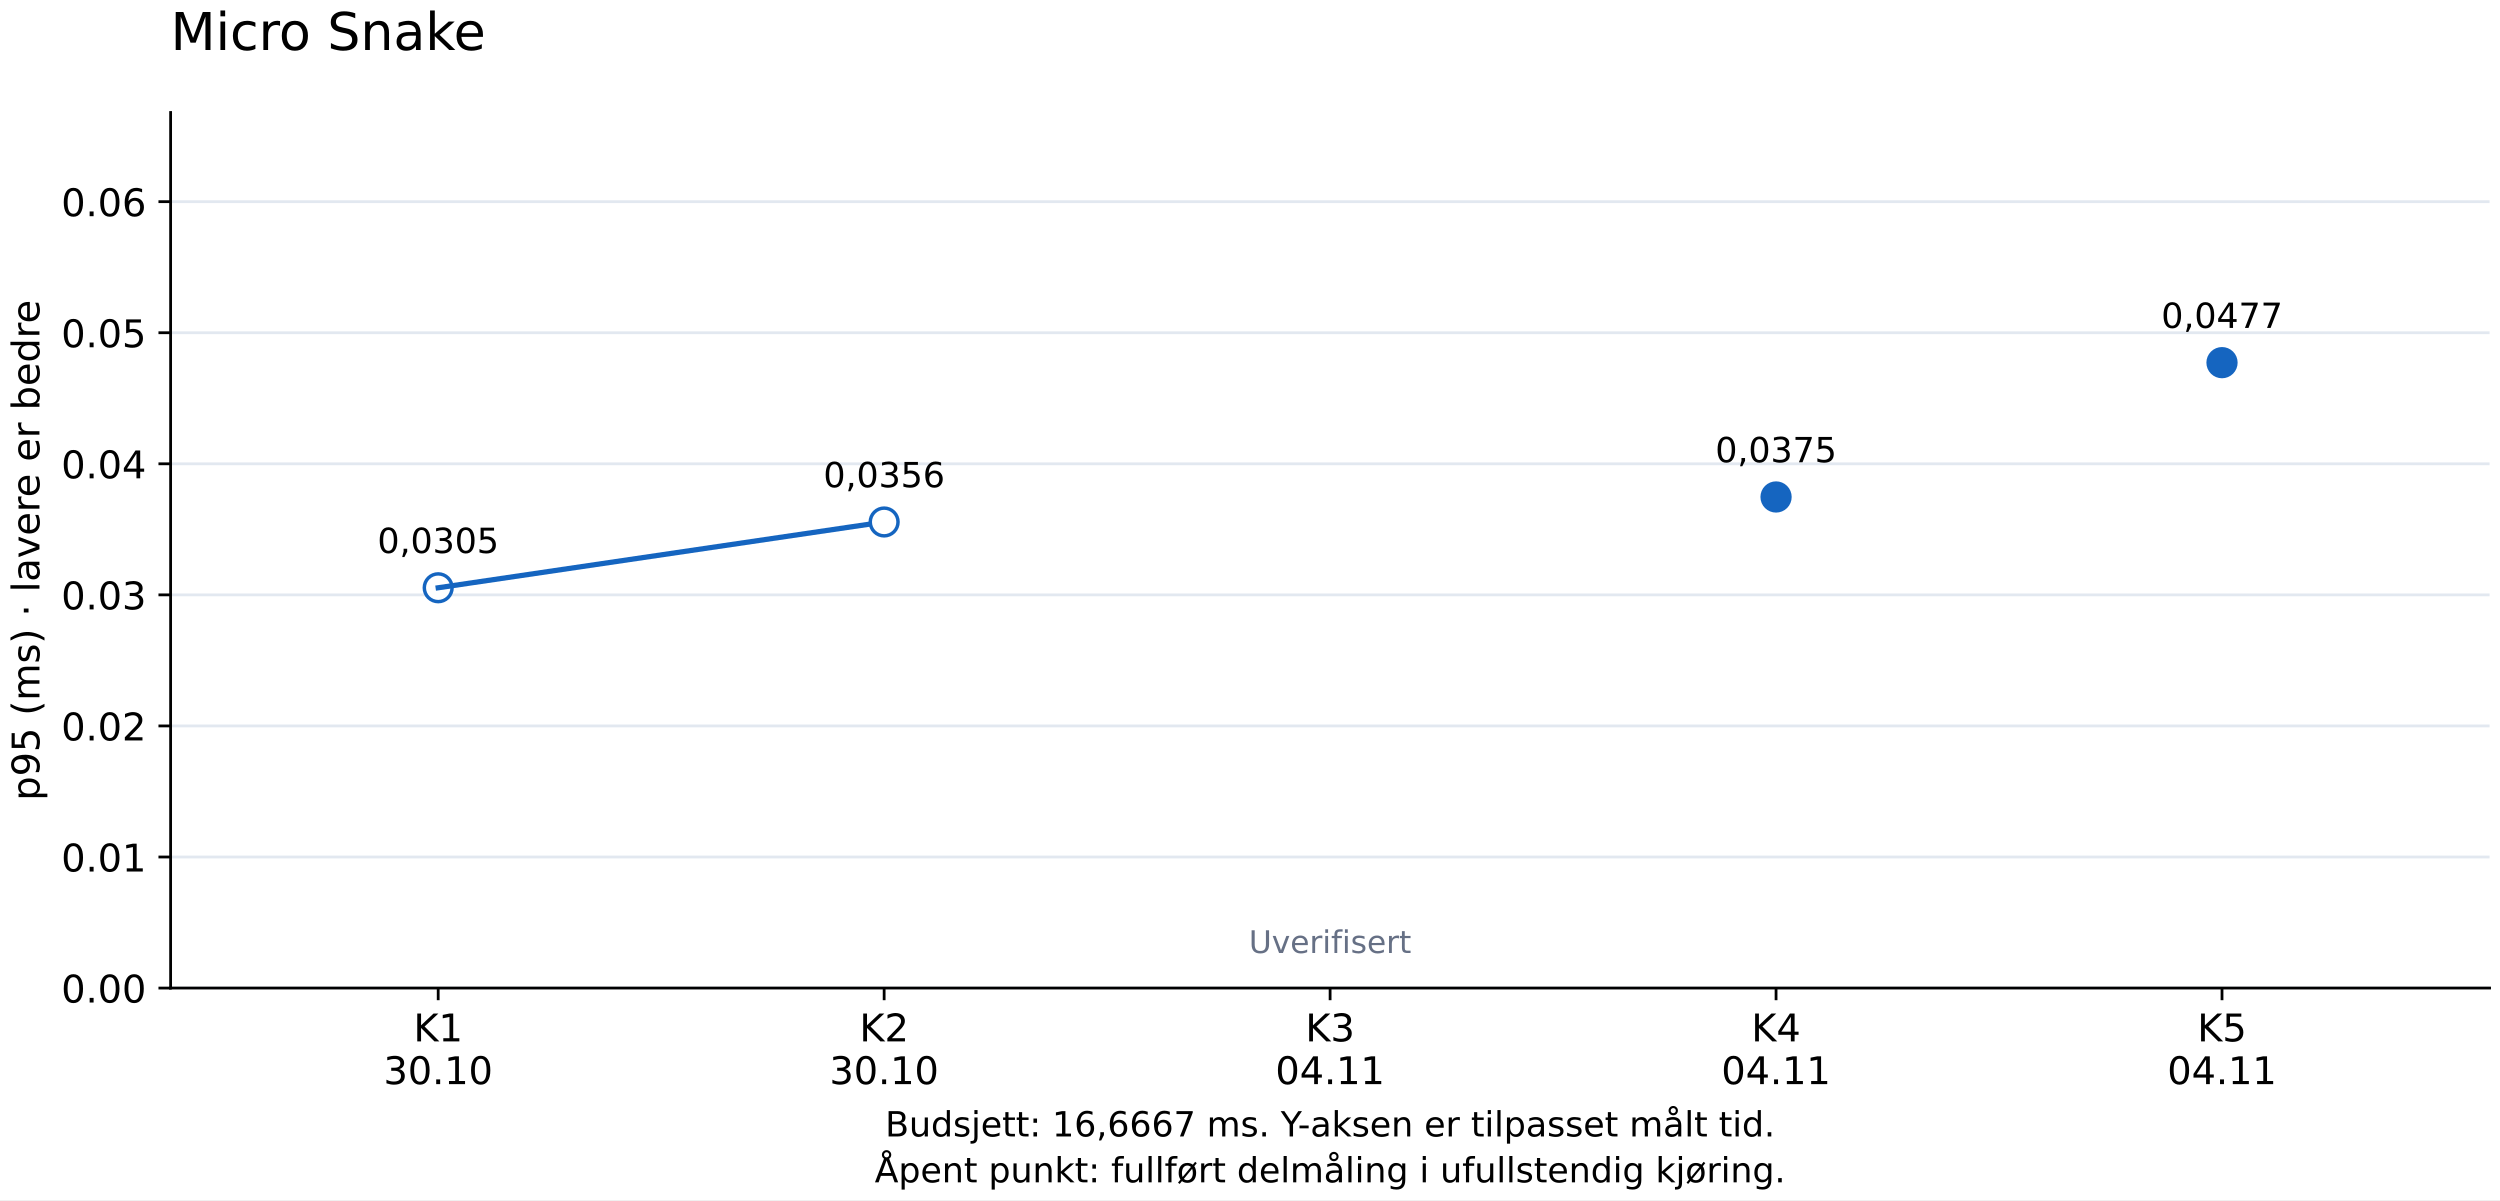
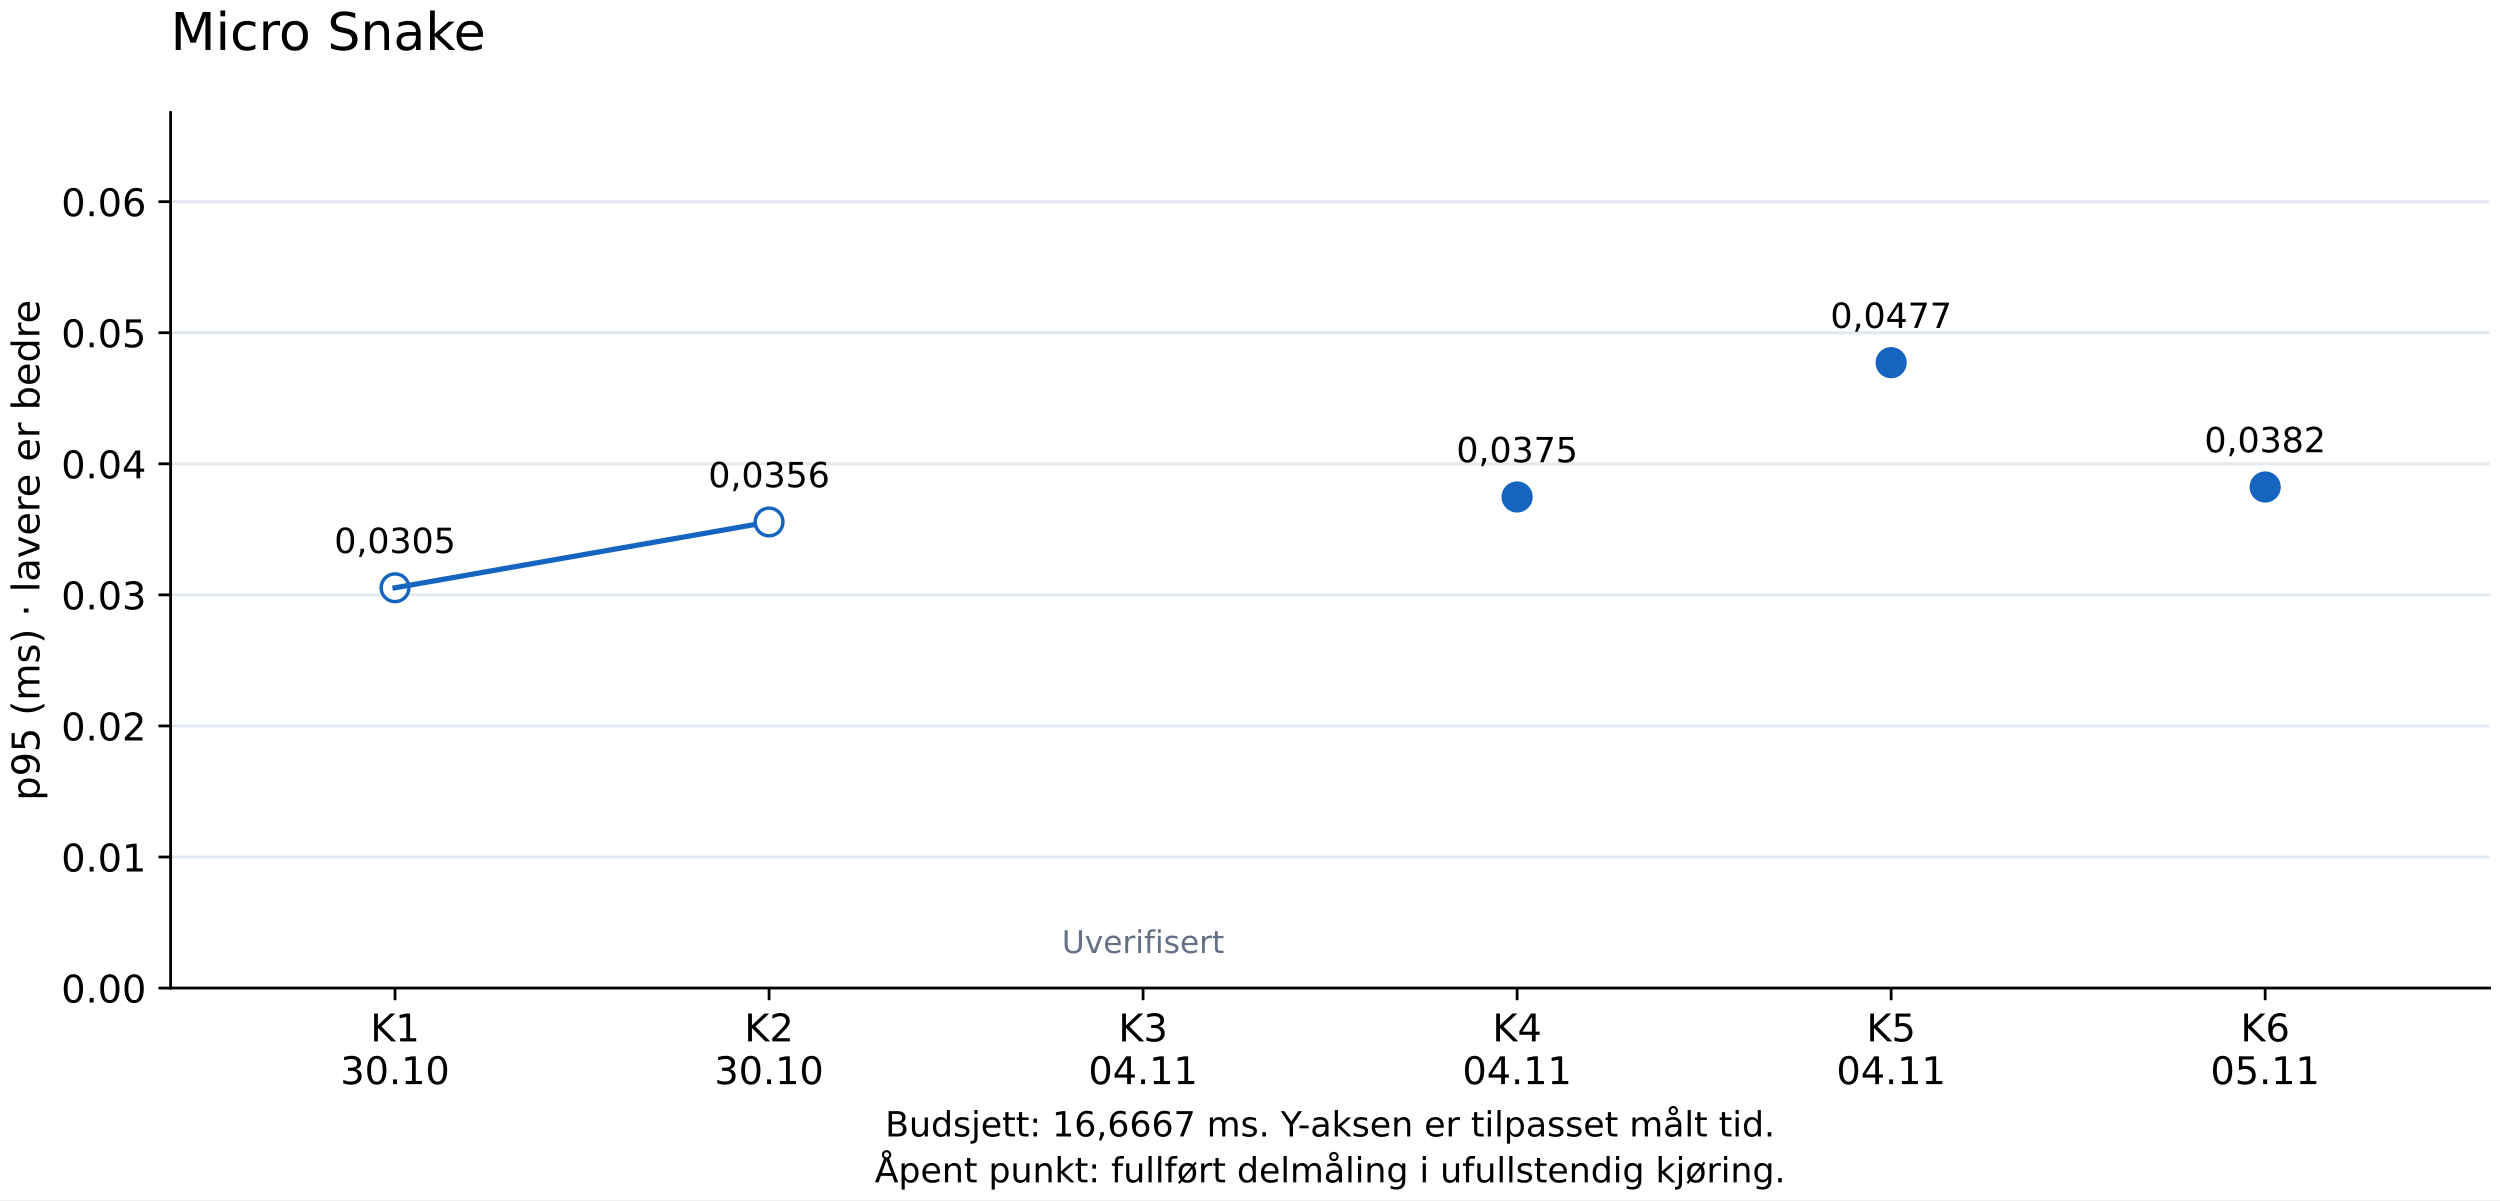
<svg xmlns="http://www.w3.org/2000/svg" xmlns:xlink="http://www.w3.org/1999/xlink" width="720pt" height="345.6pt" viewBox="0 0 720 345.6" version="1.1">
  <defs>
    <style type="text/css">*{stroke-linejoin: round; stroke-linecap: butt}</style>
  </defs>
  <g id="figure_1">
    <g id="patch_1">
      <path d="M 0 345.6  L 720 345.6  L 720 0  L 0 0  z " style="fill: #ffffff" />
    </g>
    <g id="axes_1">
      <g id="patch_2">
        <path d="M 49.138 284.558  L 717 284.558  L 717 32.398  L 49.138 32.398  z " style="fill: #ffffff" />
      </g>
      <g id="matplotlib.axis_1">
        <g id="xtick_1">
          <g id="line2d_1">
            <defs>
              <path id="m3a9fe52da0" d="M 0 0  L 0 3.5  " style="stroke: #000000; stroke-width: 0.8" />
            </defs>
            <g>
-               <use xlink:href="#m3a9fe52da0" x="126.199" y="284.558" style="stroke: #000000; stroke-width: 0.8" />
+               <use xlink:href="#m3a9fe52da0" x="113.77" y="284.558" style="stroke: #000000; stroke-width: 0.8" />
            </g>
          </g>
          <g id="text_1">
-             <text style="font-size: 11px; font-family: 'DejaVu Sans'" transform="translate(119.0931 299.9161)">K1</text>
-             <text style="font-size: 11px; font-family: 'DejaVu Sans'" transform="translate(110.4538 312.2337)">30.10</text>
+             <text style="font-size: 11px; font-family: 'DejaVu Sans'" transform="translate(106.6639 299.9161)">K1</text>
+             <text style="font-size: 11px; font-family: 'DejaVu Sans'" transform="translate(98.02464 312.2337)">30.10</text>
          </g>
        </g>
        <g id="xtick_2">
          <g id="line2d_2">
            <g>
-               <use xlink:href="#m3a9fe52da0" x="254.634" y="284.558" style="stroke: #000000; stroke-width: 0.8" />
+               <use xlink:href="#m3a9fe52da0" x="221.49" y="284.558" style="stroke: #000000; stroke-width: 0.8" />
            </g>
          </g>
          <g id="text_2">
-             <text style="font-size: 11px; font-family: 'DejaVu Sans'" transform="translate(247.528 299.9161)">K2</text>
-             <text style="font-size: 11px; font-family: 'DejaVu Sans'" transform="translate(238.8887 312.2337)">30.10</text>
+             <text style="font-size: 11px; font-family: 'DejaVu Sans'" transform="translate(214.3835 299.9161)">K2</text>
+             <text style="font-size: 11px; font-family: 'DejaVu Sans'" transform="translate(205.7442 312.2337)">30.10</text>
          </g>
        </g>
        <g id="xtick_3">
          <g id="line2d_3">
            <g>
-               <use xlink:href="#m3a9fe52da0" x="383.069" y="284.558" style="stroke: #000000; stroke-width: 0.8" />
+               <use xlink:href="#m3a9fe52da0" x="329.209" y="284.558" style="stroke: #000000; stroke-width: 0.8" />
            </g>
          </g>
          <g id="text_3">
-             <text style="font-size: 11px; font-family: 'DejaVu Sans'" transform="translate(375.9629 299.9161)">K3</text>
-             <text style="font-size: 11px; font-family: 'DejaVu Sans'" transform="translate(367.3236 312.2337)">04.11</text>
+             <text style="font-size: 11px; font-family: 'DejaVu Sans'" transform="translate(322.1031 299.9161)">K3</text>
+             <text style="font-size: 11px; font-family: 'DejaVu Sans'" transform="translate(313.4638 312.2337)">04.11</text>
          </g>
        </g>
        <g id="xtick_4">
          <g id="line2d_4">
            <g>
-               <use xlink:href="#m3a9fe52da0" x="511.504" y="284.558" style="stroke: #000000; stroke-width: 0.8" />
+               <use xlink:href="#m3a9fe52da0" x="436.929" y="284.558" style="stroke: #000000; stroke-width: 0.8" />
            </g>
          </g>
          <g id="text_4">
-             <text style="font-size: 11px; font-family: 'DejaVu Sans'" transform="translate(504.3978 299.9161)">K4</text>
-             <text style="font-size: 11px; font-family: 'DejaVu Sans'" transform="translate(495.7585 312.2337)">04.11</text>
+             <text style="font-size: 11px; font-family: 'DejaVu Sans'" transform="translate(429.8227 299.9161)">K4</text>
+             <text style="font-size: 11px; font-family: 'DejaVu Sans'" transform="translate(421.1834 312.2337)">04.11</text>
          </g>
        </g>
        <g id="xtick_5">
          <g id="line2d_5">
            <g>
-               <use xlink:href="#m3a9fe52da0" x="639.939" y="284.558" style="stroke: #000000; stroke-width: 0.8" />
+               <use xlink:href="#m3a9fe52da0" x="544.648" y="284.558" style="stroke: #000000; stroke-width: 0.8" />
            </g>
          </g>
          <g id="text_5">
-             <text style="font-size: 11px; font-family: 'DejaVu Sans'" transform="translate(632.8327 299.9161)">K5</text>
-             <text style="font-size: 11px; font-family: 'DejaVu Sans'" transform="translate(624.1934 312.2337)">04.11</text>
-           </g>
-         </g>
-         <g id="text_6">
+             <text style="font-size: 11px; font-family: 'DejaVu Sans'" transform="translate(537.5423 299.9161)">K5</text>
+             <text style="font-size: 11px; font-family: 'DejaVu Sans'" transform="translate(528.903 312.2337)">04.11</text>
+           </g>
+         </g>
+         <g id="xtick_6">
+           <g id="line2d_6">
+             <g>
+               <use xlink:href="#m3a9fe52da0" x="652.368" y="284.558" style="stroke: #000000; stroke-width: 0.8" />
+             </g>
+           </g>
+           <g id="text_6">
+             <text style="font-size: 11px; font-family: 'DejaVu Sans'" transform="translate(645.2618 299.9161)">K6</text>
+             <text style="font-size: 11px; font-family: 'DejaVu Sans'" transform="translate(636.6225 312.2337)">05.11</text>
+           </g>
+         </g>
+         <g id="text_7">
          <text style="font-size: 10px; font-family: 'DejaVu Sans'" transform="translate(254.9323 327.301)">Budsjett: 16,6667 ms. Y-aksen er tilpasset målt tid.</text>
          <text style="font-size: 10px; font-family: 'DejaVu Sans'" transform="translate(251.9128 340.5201)">Åpent punkt: fullført delmåling i ufullstendig kjøring.</text>
        </g>
      </g>
      <g id="matplotlib.axis_2">
        <g id="ytick_1">
-           <g id="line2d_6">
+           <g id="line2d_7">
            <path d="M 49.138 284.558  L 717 284.558  " clip-path="url(#p95cb57f00c)" style="fill: none; stroke: #e2e8f0; stroke-width: 0.8; stroke-linecap: square" />
          </g>
-           <g id="line2d_7">
+           <g id="line2d_8">
            <defs>
              <path id="m56f8623be5" d="M 0 0  L -3.5 0  " style="stroke: #000000; stroke-width: 0.8" />
            </defs>
            <g>
              <use xlink:href="#m56f8623be5" x="49.138" y="284.558" style="stroke: #000000; stroke-width: 0.8" />
            </g>
          </g>
-           <g id="text_7">
+           <g id="text_8">
            <text style="font-size: 11px; font-family: 'DejaVu Sans'; text-anchor: end" x="42.138" y="288.737" transform="rotate(-0 42.13837 288.7369)">0.00</text>
          </g>
        </g>
        <g id="ytick_2">
-           <g id="line2d_8">
+           <g id="line2d_9">
            <path d="M 49.138 246.812  L 717 246.812  " clip-path="url(#p95cb57f00c)" style="fill: none; stroke: #e2e8f0; stroke-width: 0.8; stroke-linecap: square" />
          </g>
-           <g id="line2d_9">
+           <g id="line2d_10">
            <g>
              <use xlink:href="#m56f8623be5" x="49.138" y="246.812" style="stroke: #000000; stroke-width: 0.8" />
            </g>
          </g>
-           <g id="text_8">
+           <g id="text_9">
            <text style="font-size: 11px; font-family: 'DejaVu Sans'; text-anchor: end" x="42.138" y="250.991" transform="rotate(-0 42.13837 250.9914)">0.01</text>
          </g>
        </g>
        <g id="ytick_3">
-           <g id="line2d_10">
+           <g id="line2d_11">
            <path d="M 49.138 209.067  L 717 209.067  " clip-path="url(#p95cb57f00c)" style="fill: none; stroke: #e2e8f0; stroke-width: 0.8; stroke-linecap: square" />
          </g>
-           <g id="line2d_11">
+           <g id="line2d_12">
            <g>
              <use xlink:href="#m56f8623be5" x="49.138" y="209.067" style="stroke: #000000; stroke-width: 0.8" />
            </g>
          </g>
-           <g id="text_9">
+           <g id="text_10">
            <text style="font-size: 11px; font-family: 'DejaVu Sans'; text-anchor: end" x="42.138" y="213.246" transform="rotate(-0 42.13837 213.2458)">0.02</text>
          </g>
        </g>
        <g id="ytick_4">
-           <g id="line2d_12">
+           <g id="line2d_13">
            <path d="M 49.138 171.321  L 717 171.321  " clip-path="url(#p95cb57f00c)" style="fill: none; stroke: #e2e8f0; stroke-width: 0.8; stroke-linecap: square" />
          </g>
-           <g id="line2d_13">
+           <g id="line2d_14">
            <g>
              <use xlink:href="#m56f8623be5" x="49.138" y="171.321" style="stroke: #000000; stroke-width: 0.8" />
            </g>
          </g>
-           <g id="text_10">
+           <g id="text_11">
            <text style="font-size: 11px; font-family: 'DejaVu Sans'; text-anchor: end" x="42.138" y="175.5" transform="rotate(-0 42.13837 175.5003)">0.03</text>
          </g>
        </g>
        <g id="ytick_5">
-           <g id="line2d_14">
+           <g id="line2d_15">
            <path d="M 49.138 133.576  L 717 133.576  " clip-path="url(#p95cb57f00c)" style="fill: none; stroke: #e2e8f0; stroke-width: 0.8; stroke-linecap: square" />
          </g>
-           <g id="line2d_15">
+           <g id="line2d_16">
            <g>
              <use xlink:href="#m56f8623be5" x="49.138" y="133.576" style="stroke: #000000; stroke-width: 0.8" />
            </g>
          </g>
-           <g id="text_11">
+           <g id="text_12">
            <text style="font-size: 11px; font-family: 'DejaVu Sans'; text-anchor: end" x="42.138" y="137.755" transform="rotate(-0 42.13837 137.7547)">0.04</text>
          </g>
        </g>
        <g id="ytick_6">
-           <g id="line2d_16">
+           <g id="line2d_17">
            <path d="M 49.138 95.83  L 717 95.83  " clip-path="url(#p95cb57f00c)" style="fill: none; stroke: #e2e8f0; stroke-width: 0.8; stroke-linecap: square" />
          </g>
-           <g id="line2d_17">
+           <g id="line2d_18">
            <g>
              <use xlink:href="#m56f8623be5" x="49.138" y="95.83" style="stroke: #000000; stroke-width: 0.8" />
            </g>
          </g>
-           <g id="text_12">
+           <g id="text_13">
            <text style="font-size: 11px; font-family: 'DejaVu Sans'; text-anchor: end" x="42.138" y="100.009" transform="rotate(-0 42.13837 100.0092)">0.05</text>
          </g>
        </g>
        <g id="ytick_7">
-           <g id="line2d_18">
+           <g id="line2d_19">
            <path d="M 49.138 58.084  L 717 58.084  " clip-path="url(#p95cb57f00c)" style="fill: none; stroke: #e2e8f0; stroke-width: 0.8; stroke-linecap: square" />
          </g>
-           <g id="line2d_19">
+           <g id="line2d_20">
            <g>
              <use xlink:href="#m56f8623be5" x="49.138" y="58.084" style="stroke: #000000; stroke-width: 0.8" />
            </g>
          </g>
-           <g id="text_13">
+           <g id="text_14">
            <text style="font-size: 11px; font-family: 'DejaVu Sans'; text-anchor: end" x="42.138" y="62.264" transform="rotate(-0 42.13837 62.26364)">0.06</text>
          </g>
        </g>
-         <g id="text_14">
+         <g id="text_15">
          <text style="font-size: 11px; font-family: 'DejaVu Sans'; text-anchor: middle" x="11.359" y="158.478" transform="rotate(-90 11.35852 158.4778)">p95 (ms) · lavere er bedre</text>
        </g>
      </g>
-       <g id="line2d_20">
-         <path d="M 126.199 169.275  " clip-path="url(#p95cb57f00c)" style="fill: none; stroke: #1565c0; stroke-width: 1.5; stroke-linecap: square" />
+       <g id="line2d_21">
+         <path d="M 113.77 169.275  " clip-path="url(#p95cb57f00c)" style="fill: none; stroke: #1565c0; stroke-width: 1.5; stroke-linecap: square" />
        <defs>
          <path id="mcfa522ccff" d="M 0 4  C 1.061 4 2.078 3.579 2.828 2.828  C 3.579 2.078 4 1.061 4 0  C 4 -1.061 3.579 -2.078 2.828 -2.828  C 2.078 -3.579 1.061 -4 0 -4  C -1.061 -4 -2.078 -3.579 -2.828 -2.828  C -3.579 -2.078 -4 -1.061 -4 0  C -4 1.061 -3.579 2.078 -2.828 2.828  C -2.078 3.579 -1.061 4 0 4  z " style="stroke: #1565c0" />
        </defs>
        <g clip-path="url(#p95cb57f00c)">
-           <use xlink:href="#mcfa522ccff" x="126.199" y="169.275" style="fill: #ffffff; stroke: #1565c0" />
-         </g>
-       </g>
-       <g id="line2d_21">
-         <path d="M 126.199 169.275  L 254.634 150.331  " clip-path="url(#p95cb57f00c)" style="fill: none; stroke: #1565c0; stroke-width: 1.5; stroke-linecap: square" />
+           <use xlink:href="#mcfa522ccff" x="113.77" y="169.275" style="fill: #ffffff; stroke: #1565c0" />
+         </g>
      </g>
      <g id="line2d_22">
-         <path d="M 254.634 150.331  " clip-path="url(#p95cb57f00c)" style="fill: none; stroke: #1565c0; stroke-width: 1.5; stroke-linecap: square" />
-         <g clip-path="url(#p95cb57f00c)">
-           <use xlink:href="#mcfa522ccff" x="254.634" y="150.331" style="fill: #ffffff; stroke: #1565c0" />
-         </g>
+         <path d="M 113.77 169.275  L 221.49 150.331  " clip-path="url(#p95cb57f00c)" style="fill: none; stroke: #1565c0; stroke-width: 1.5; stroke-linecap: square" />
      </g>
      <g id="line2d_23">
-         <path d="M 511.504 143.129  " clip-path="url(#p95cb57f00c)" style="fill: none; stroke: #1565c0; stroke-width: 1.5; stroke-linecap: square" />
+         <path d="M 221.49 150.331  " clip-path="url(#p95cb57f00c)" style="fill: none; stroke: #1565c0; stroke-width: 1.5; stroke-linecap: square" />
+         <g clip-path="url(#p95cb57f00c)">
+           <use xlink:href="#mcfa522ccff" x="221.49" y="150.331" style="fill: #ffffff; stroke: #1565c0" />
+         </g>
+       </g>
+       <g id="line2d_24">
+         <path d="M 436.929 143.129  " clip-path="url(#p95cb57f00c)" style="fill: none; stroke: #1565c0; stroke-width: 1.5; stroke-linecap: square" />
        <defs>
          <path id="mcbb12d0c3e" d="M 0 4  C 1.061 4 2.078 3.579 2.828 2.828  C 3.579 2.078 4 1.061 4 0  C 4 -1.061 3.579 -2.078 2.828 -2.828  C 2.078 -3.579 1.061 -4 0 -4  C -1.061 -4 -2.078 -3.579 -2.828 -2.828  C -3.579 -2.078 -4 -1.061 -4 0  C -4 1.061 -3.579 2.078 -2.828 2.828  C -2.078 3.579 -1.061 4 0 4  z " style="stroke: #1565c0" />
        </defs>
        <g clip-path="url(#p95cb57f00c)">
-           <use xlink:href="#mcbb12d0c3e" x="511.504" y="143.129" style="fill: #1565c0; stroke: #1565c0" />
-         </g>
-       </g>
-       <g id="line2d_24">
-         <path d="M 639.939 104.444  " clip-path="url(#p95cb57f00c)" style="fill: none; stroke: #1565c0; stroke-width: 1.5; stroke-linecap: square" />
-         <g clip-path="url(#p95cb57f00c)">
-           <use xlink:href="#mcbb12d0c3e" x="639.939" y="104.444" style="fill: #1565c0; stroke: #1565c0" />
+           <use xlink:href="#mcbb12d0c3e" x="436.929" y="143.129" style="fill: #1565c0; stroke: #1565c0" />
+         </g>
+       </g>
+       <g id="line2d_25">
+         <path d="M 544.648 104.444  " clip-path="url(#p95cb57f00c)" style="fill: none; stroke: #1565c0; stroke-width: 1.5; stroke-linecap: square" />
+         <g clip-path="url(#p95cb57f00c)">
+           <use xlink:href="#mcbb12d0c3e" x="544.648" y="104.444" style="fill: #1565c0; stroke: #1565c0" />
+         </g>
+       </g>
+       <g id="line2d_26">
+         <path d="M 652.368 140.26  " clip-path="url(#p95cb57f00c)" style="fill: none; stroke: #1565c0; stroke-width: 1.5; stroke-linecap: square" />
+         <g clip-path="url(#p95cb57f00c)">
+           <use xlink:href="#mcbb12d0c3e" x="652.368" y="140.26" style="fill: #1565c0; stroke: #1565c0" />
        </g>
      </g>
      <g id="patch_3">
        <path d="M 49.138 284.558  L 49.138 32.398  " style="fill: none; stroke: #000000; stroke-width: 0.8; stroke-linejoin: miter; stroke-linecap: square" />
      </g>
      <g id="patch_4">
        <path d="M 49.138 284.558  L 717 284.558  " style="fill: none; stroke: #000000; stroke-width: 0.8; stroke-linejoin: miter; stroke-linecap: square" />
      </g>
-       <g id="text_15">
-         <text style="font-size: 10px; font-family: 'DejaVu Sans'; text-anchor: middle" x="126.199" y="159.275" transform="rotate(-0 126.1993 159.2753)">0,0305</text>
-       </g>
      <g id="text_16">
-         <text style="font-size: 10px; font-family: 'DejaVu Sans'; text-anchor: middle" x="254.634" y="140.331" transform="rotate(-0 254.6342 140.3308)">0,0356</text>
+         <text style="font-size: 10px; font-family: 'DejaVu Sans'; text-anchor: middle" x="113.77" y="159.275" transform="rotate(-0 113.7701 159.2753)">0,0305</text>
      </g>
      <g id="text_17">
-         <text style="font-size: 9px; font-family: 'DejaVu Sans'; text-anchor: middle; fill: #667085" x="383.069" y="274.471" transform="rotate(-0 383.0691 274.4714)">Uverifisert</text>
+         <text style="font-size: 10px; font-family: 'DejaVu Sans'; text-anchor: middle" x="221.49" y="140.331" transform="rotate(-0 221.4897 140.3308)">0,0356</text>
      </g>
      <g id="text_18">
-         <text style="font-size: 10px; font-family: 'DejaVu Sans'; text-anchor: middle" x="511.504" y="133.129" transform="rotate(-0 511.5039 133.129)">0,0375</text>
+         <text style="font-size: 9px; font-family: 'DejaVu Sans'; text-anchor: middle; fill: #667085" x="329.209" y="274.471" transform="rotate(-0 329.2093 274.4714)">Uverifisert</text>
      </g>
      <g id="text_19">
-         <text style="font-size: 10px; font-family: 'DejaVu Sans'; text-anchor: middle" x="639.939" y="94.444" transform="rotate(-0 639.9388 94.44358)">0,0477</text>
+         <text style="font-size: 10px; font-family: 'DejaVu Sans'; text-anchor: middle" x="436.929" y="133.129" transform="rotate(-0 436.9289 133.129)">0,0375</text>
      </g>
      <g id="text_20">
+         <text style="font-size: 10px; font-family: 'DejaVu Sans'; text-anchor: middle" x="544.648" y="94.444" transform="rotate(-0 544.6484 94.44358)">0,0477</text>
+       </g>
+       <g id="text_21">
+         <text style="font-size: 10px; font-family: 'DejaVu Sans'; text-anchor: middle" x="652.368" y="130.26" transform="rotate(-0 652.368 130.2603)">0,0382</text>
+       </g>
+       <g id="text_22">
        <text style="font-size: 15px; font-family: 'DejaVu Sans'; text-anchor: start" x="49.138" y="14.398" transform="rotate(-0 49.13837 14.3979)">Micro Snake</text>
      </g>
    </g>
  </g>
  <defs>
    <clipPath id="p95cb57f00c">
      <rect x="49.138" y="32.398" width="667.861" height="252.16" />
    </clipPath>
  </defs>
</svg>
